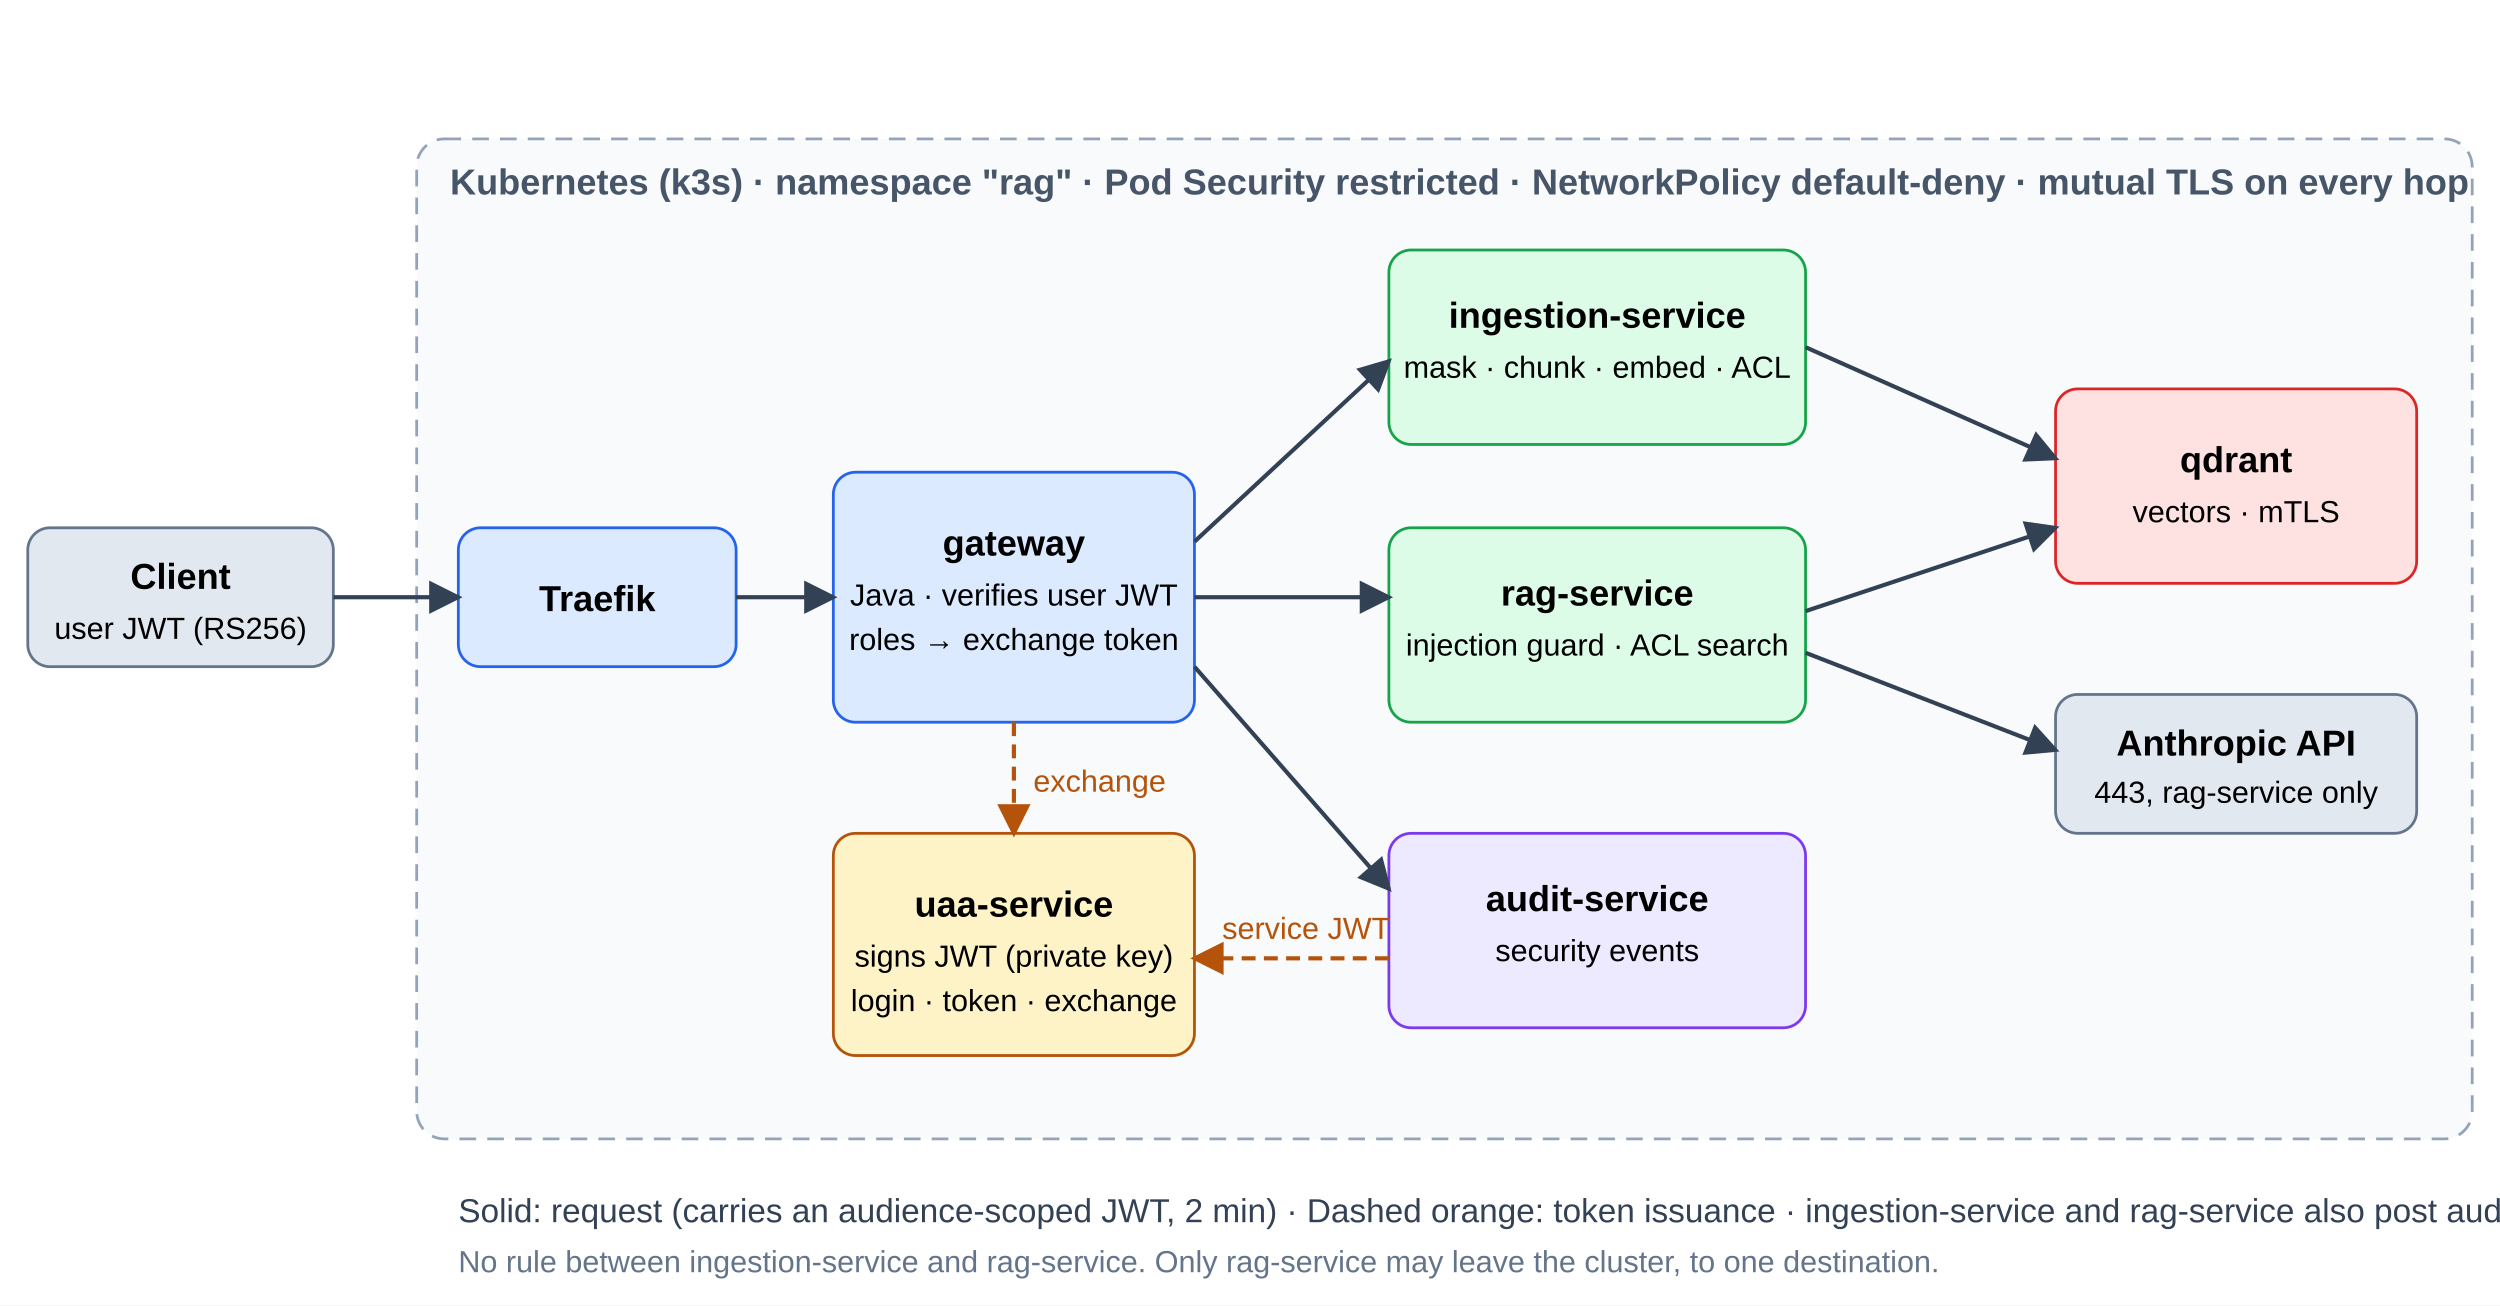
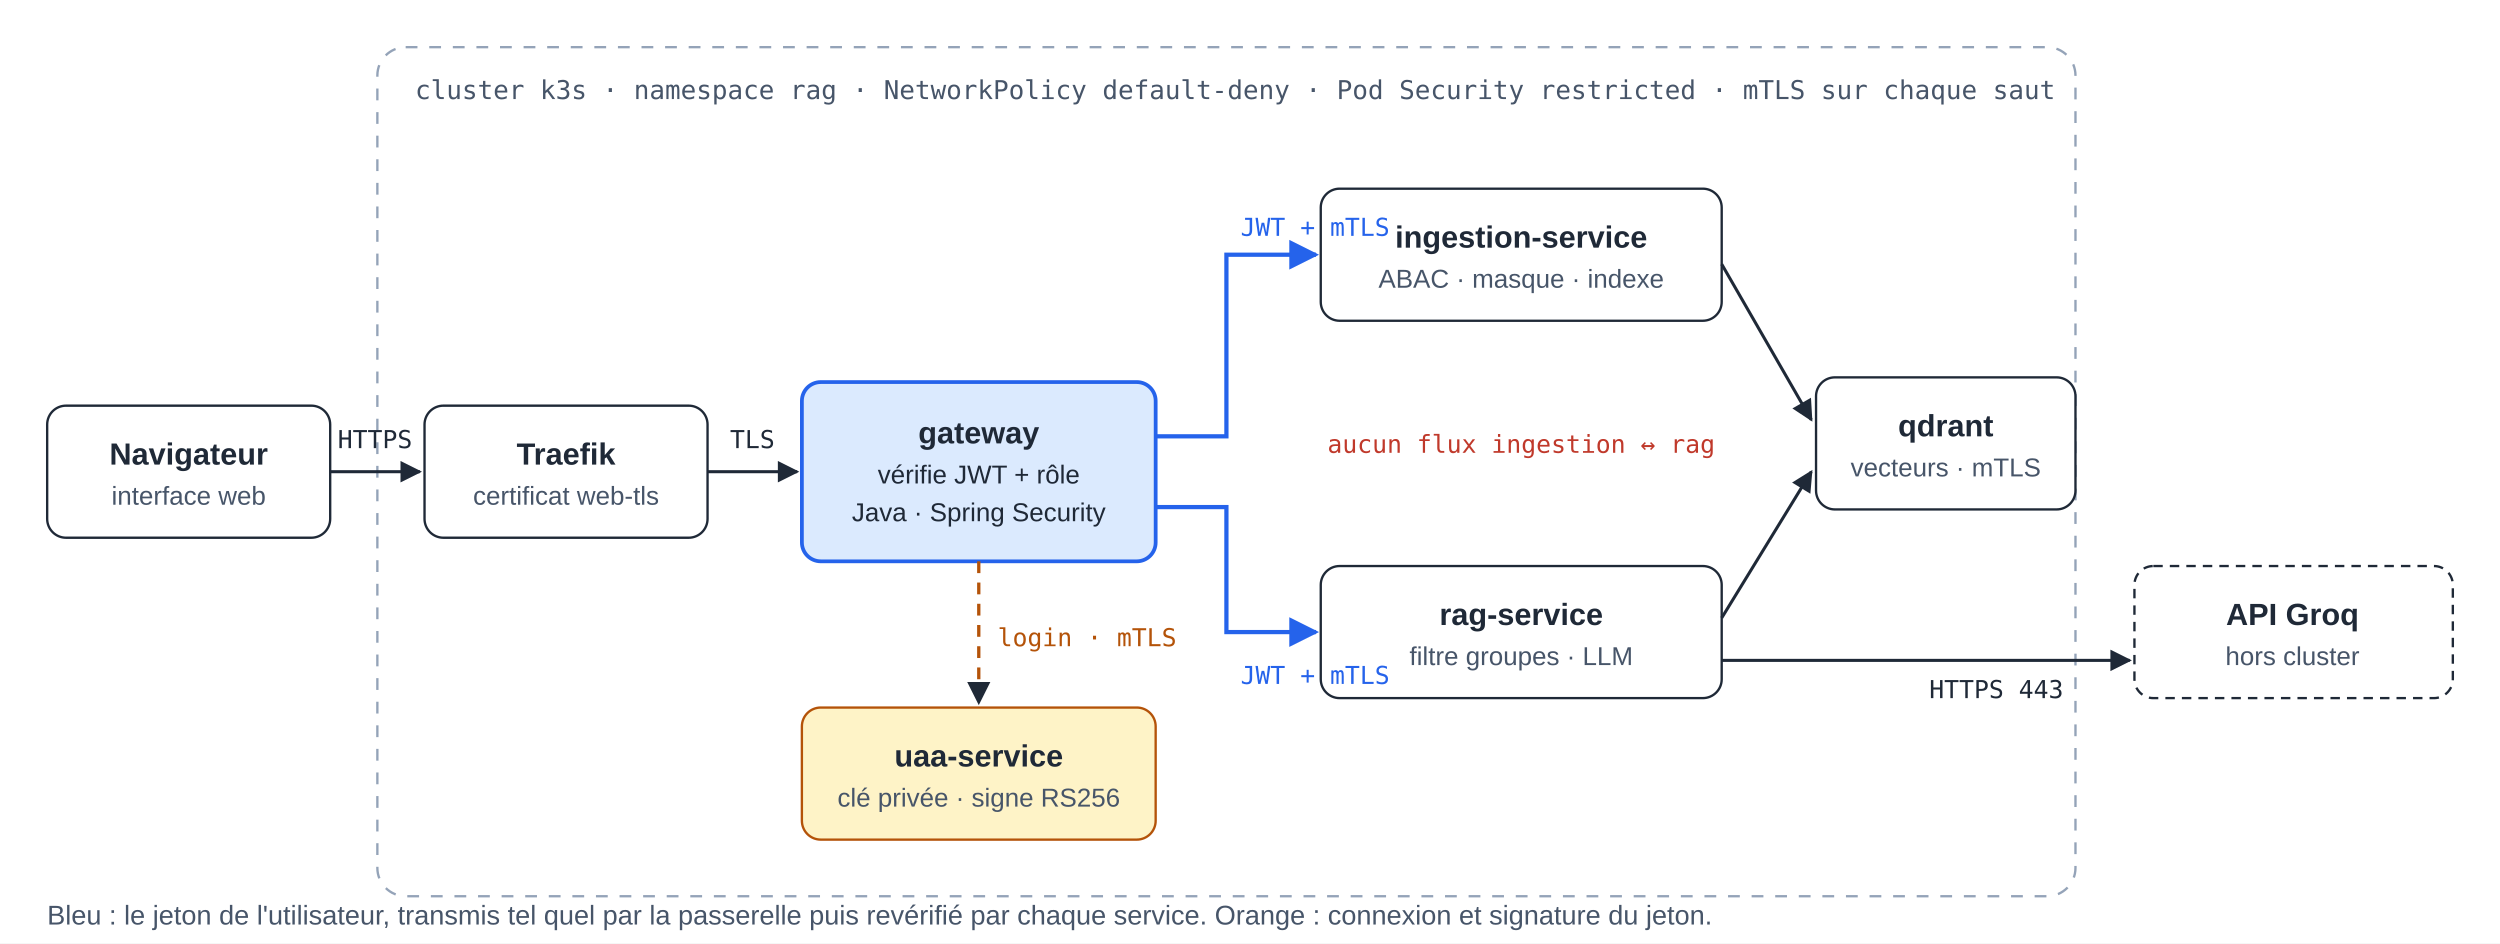
- <svg xmlns="http://www.w3.org/2000/svg" viewBox="0 0 900 470" font-family="Segoe UI, Arial, sans-serif" font-size="13">
+ <svg xmlns="http://www.w3.org/2000/svg" viewBox="0 0 1060 400" role="img" aria-label="Le navigateur joint Traefik en HTTPS, Traefik joint la passerelle en TLS ; la passerelle transmet le JWT en mTLS à ingestion-service et rag-service ; uaa-service signe les jetons ; ingestion et rag ne se parlent pas ; seul rag sort vers l'API Groq.">
  <defs>
-     <marker id="a" markerWidth="8" markerHeight="8" refX="7" refY="4" orient="auto">
-       <path d="M0,0 L8,4 L0,8 z" fill="#334155" />
+     <marker id="a" viewBox="0 0 10 10" refX="9" refY="5" markerWidth="7" markerHeight="7" orient="auto-start-reverse">
+       <path d="M0,0 L10,5 L0,10 z" fill="#1f2937" />
    </marker>
-     <marker id="j" markerWidth="8" markerHeight="8" refX="7" refY="4" orient="auto">
-       <path d="M0,0 L8,4 L0,8 z" fill="#b45309" />
+     <marker id="b" viewBox="0 0 10 10" refX="9" refY="5" markerWidth="7" markerHeight="7" orient="auto-start-reverse">
+       <path d="M0,0 L10,5 L0,10 z" fill="#2563eb" />
    </marker>
  </defs>
-   <rect width="900" height="470" fill="#ffffff" />
-   <rect x="150" y="50" width="740" height="360" rx="10" fill="#f8fafc" stroke="#94a3b8" stroke-dasharray="6 4" />
-   <text x="162" y="70" fill="#475569" font-weight="600">Kubernetes (k3s) · namespace "rag" · Pod Security restricted · NetworkPolicy default-deny · mutual TLS on every hop</text>
-   <rect x="10" y="190" width="110" height="50" rx="8" fill="#e2e8f0" stroke="#64748b" />
-   <text x="65" y="212" text-anchor="middle" font-weight="600">Client</text>
-   <text x="65" y="230" text-anchor="middle" font-size="11">user JWT (RS256)</text>
-   <rect x="165" y="190" width="100" height="50" rx="8" fill="#dbeafe" stroke="#2563eb" />
-   <text x="215" y="220" text-anchor="middle" font-weight="600">Traefik</text>
-   <rect x="300" y="170" width="130" height="90" rx="8" fill="#dbeafe" stroke="#2563eb" />
-   <text x="365" y="200" text-anchor="middle" font-weight="600">gateway</text>
-   <text x="365" y="218" text-anchor="middle" font-size="11">Java · verifies user JWT</text>
-   <text x="365" y="234" text-anchor="middle" font-size="11">roles → exchange token</text>
-   <rect x="300" y="300" width="130" height="80" rx="8" fill="#fef3c7" stroke="#b45309" />
-   <text x="365" y="330" text-anchor="middle" font-weight="600">uaa-service</text>
-   <text x="365" y="348" text-anchor="middle" font-size="11">signs JWT (private key)</text>
-   <text x="365" y="364" text-anchor="middle" font-size="11">login · token · exchange</text>
-   <rect x="500" y="90" width="150" height="70" rx="8" fill="#dcfce7" stroke="#16a34a" />
-   <text x="575" y="118" text-anchor="middle" font-weight="600">ingestion-service</text>
-   <text x="575" y="136" text-anchor="middle" font-size="11">mask · chunk · embed · ACL</text>
-   <rect x="500" y="190" width="150" height="70" rx="8" fill="#dcfce7" stroke="#16a34a" />
-   <text x="575" y="218" text-anchor="middle" font-weight="600">rag-service</text>
-   <text x="575" y="236" text-anchor="middle" font-size="11">injection guard · ACL search</text>
-   <rect x="500" y="300" width="150" height="70" rx="8" fill="#ede9fe" stroke="#7c3aed" />
-   <text x="575" y="328" text-anchor="middle" font-weight="600">audit-service</text>
-   <text x="575" y="346" text-anchor="middle" font-size="11">security events</text>
-   <rect x="740" y="140" width="130" height="70" rx="8" fill="#fee2e2" stroke="#dc2626" />
-   <text x="805" y="170" text-anchor="middle" font-weight="600">qdrant</text>
-   <text x="805" y="188" text-anchor="middle" font-size="11">vectors · mTLS</text>
-   <rect x="740" y="250" width="130" height="50" rx="8" fill="#e2e8f0" stroke="#64748b" />
-   <text x="805" y="272" text-anchor="middle" font-weight="600">Anthropic API</text>
-   <text x="805" y="289" text-anchor="middle" font-size="11">443, rag-service only</text>
-   <g stroke="#334155" stroke-width="1.5" fill="none" marker-end="url(#a)">
-     <path d="M120 215 H165" />
-     <path d="M265 215 H300" />
-     <path d="M430 195 L500 130" />
-     <path d="M430 215 H500" />
-     <path d="M430 240 L500 320" />
-     <path d="M650 125 L740 165" />
-     <path d="M650 220 L740 190" />
-     <path d="M650 235 L740 270" />
+   <rect width="1060" height="400" fill="#ffffff" />
+   <rect x="160" y="20" width="720" height="360" rx="12" fill="none" stroke="#94a3b8" stroke-dasharray="5 5" />
+   <text x="176" y="42" font-family="Consolas, monospace" font-size="11" fill="#475569">cluster k3s · namespace rag · NetworkPolicy default-deny · Pod Security restricted · mTLS sur chaque saut</text>
+   <g font-family="Segoe UI, Arial, sans-serif" font-size="13" fill="#1f2937" text-anchor="middle">
+     <rect x="20" y="172" width="120" height="56" rx="8" fill="#ffffff" stroke="#1f2937" />
+     <text x="80" y="197" font-weight="600">Navigateur</text>
+     <text x="80" y="214" font-size="11" fill="#475569">interface web</text>
+     <rect x="180" y="172" width="120" height="56" rx="8" fill="#ffffff" stroke="#1f2937" />
+     <text x="240" y="197" font-weight="600">Traefik</text>
+     <text x="240" y="214" font-size="11" fill="#475569">certificat web-tls</text>
+     <rect x="340" y="162" width="150" height="76" rx="8" fill="#dbeafe" stroke="#2563eb" stroke-width="1.6" />
+     <text x="415" y="188" font-weight="600">gateway</text>
+     <text x="415" y="205" font-size="11">vérifie JWT + rôle</text>
+     <text x="415" y="221" font-size="11">Java · Spring Security</text>
+     <rect x="340" y="300" width="150" height="56" rx="8" fill="#fef3c7" stroke="#b45309" />
+     <text x="415" y="325" font-weight="600">uaa-service</text>
+     <text x="415" y="342" font-size="11" fill="#475569">clé privée · signe RS256</text>
+     <rect x="560" y="80" width="170" height="56" rx="8" fill="#ffffff" stroke="#1f2937" />
+     <text x="645" y="105" font-weight="600">ingestion-service</text>
+     <text x="645" y="122" font-size="11" fill="#475569">ABAC · masque · indexe</text>
+     <rect x="560" y="240" width="170" height="56" rx="8" fill="#ffffff" stroke="#1f2937" />
+     <text x="645" y="265" font-weight="600">rag-service</text>
+     <text x="645" y="282" font-size="11" fill="#475569">filtre groupes · LLM</text>
+     <rect x="770" y="160" width="110" height="56" rx="8" fill="#ffffff" stroke="#1f2937" />
+     <text x="825" y="185" font-weight="600">qdrant</text>
+     <text x="825" y="202" font-size="11" fill="#475569">vecteurs · mTLS</text>
+     <rect x="905" y="240" width="135" height="56" rx="8" fill="#ffffff" stroke="#1f2937" stroke-dasharray="4 3" />
+     <text x="972" y="265" font-weight="600">API Groq</text>
+     <text x="972" y="282" font-size="11" fill="#475569">hors cluster</text>
  </g>
-   <g stroke="#b45309" stroke-width="1.5" stroke-dasharray="5 3" fill="none" marker-end="url(#j)">
-     <path d="M365 260 V300" />
-     <path d="M500 345 H430" />
+   <g fill="none" stroke="#1f2937" stroke-width="1.3">
+     <line x1="140" y1="200" x2="178" y2="200" marker-end="url(#a)" />
+     <line x1="300" y1="200" x2="338" y2="200" marker-end="url(#a)" />
+     <line x1="730" y1="112" x2="768" y2="178" marker-end="url(#a)" />
+     <line x1="730" y1="262" x2="768" y2="200" marker-end="url(#a)" />
+     <line x1="730" y1="280" x2="903" y2="280" marker-end="url(#a)" />
  </g>
-   <text x="372" y="285" fill="#b45309" font-size="11">exchange</text>
-   <text x="440" y="338" fill="#b45309" font-size="11">service JWT</text>
-   <text x="165" y="440" fill="#334155" font-size="12">Solid: request (carries an audience-scoped JWT, 2 min) · Dashed orange: token issuance · ingestion-service and rag-service also post audit events with a 5 min service JWT</text>
-   <text x="165" y="458" fill="#64748b" font-size="11">No rule between ingestion-service and rag-service. Only rag-service may leave the cluster, to one destination.</text>
+   <line x1="415" y1="238" x2="415" y2="298" stroke="#b45309" stroke-width="1.4" stroke-dasharray="5 4" marker-end="url(#a)" />
+   <g fill="none" stroke="#2563eb" stroke-width="1.8">
+     <polyline points="490,185 520,185 520,108 558,108" marker-end="url(#b)" />
+     <polyline points="490,215 520,215 520,268 558,268" marker-end="url(#b)" />
+   </g>
+   <g font-family="Consolas, monospace" font-size="10.5" fill="#1f2937">
+     <text x="159" y="190" text-anchor="middle">HTTPS</text>
+     <text x="319" y="190" text-anchor="middle">TLS</text>
+     <text x="423" y="274" fill="#b45309">login · mTLS</text>
+     <text x="526" y="100" fill="#2563eb">JWT + mTLS</text>
+     <text x="526" y="290" fill="#2563eb">JWT + mTLS</text>
+     <text x="818" y="296">HTTPS 443</text>
+     <text x="645" y="192" text-anchor="middle" fill="#c0392b">aucun flux ingestion ↔ rag</text>
+   </g>
+   <text x="20" y="392" font-family="Segoe UI, Arial, sans-serif" font-size="11.5" fill="#475569">Bleu : le jeton de l'utilisateur, transmis tel quel par la passerelle puis revérifié par chaque service. Orange : connexion et signature du jeton.</text>
</svg>
